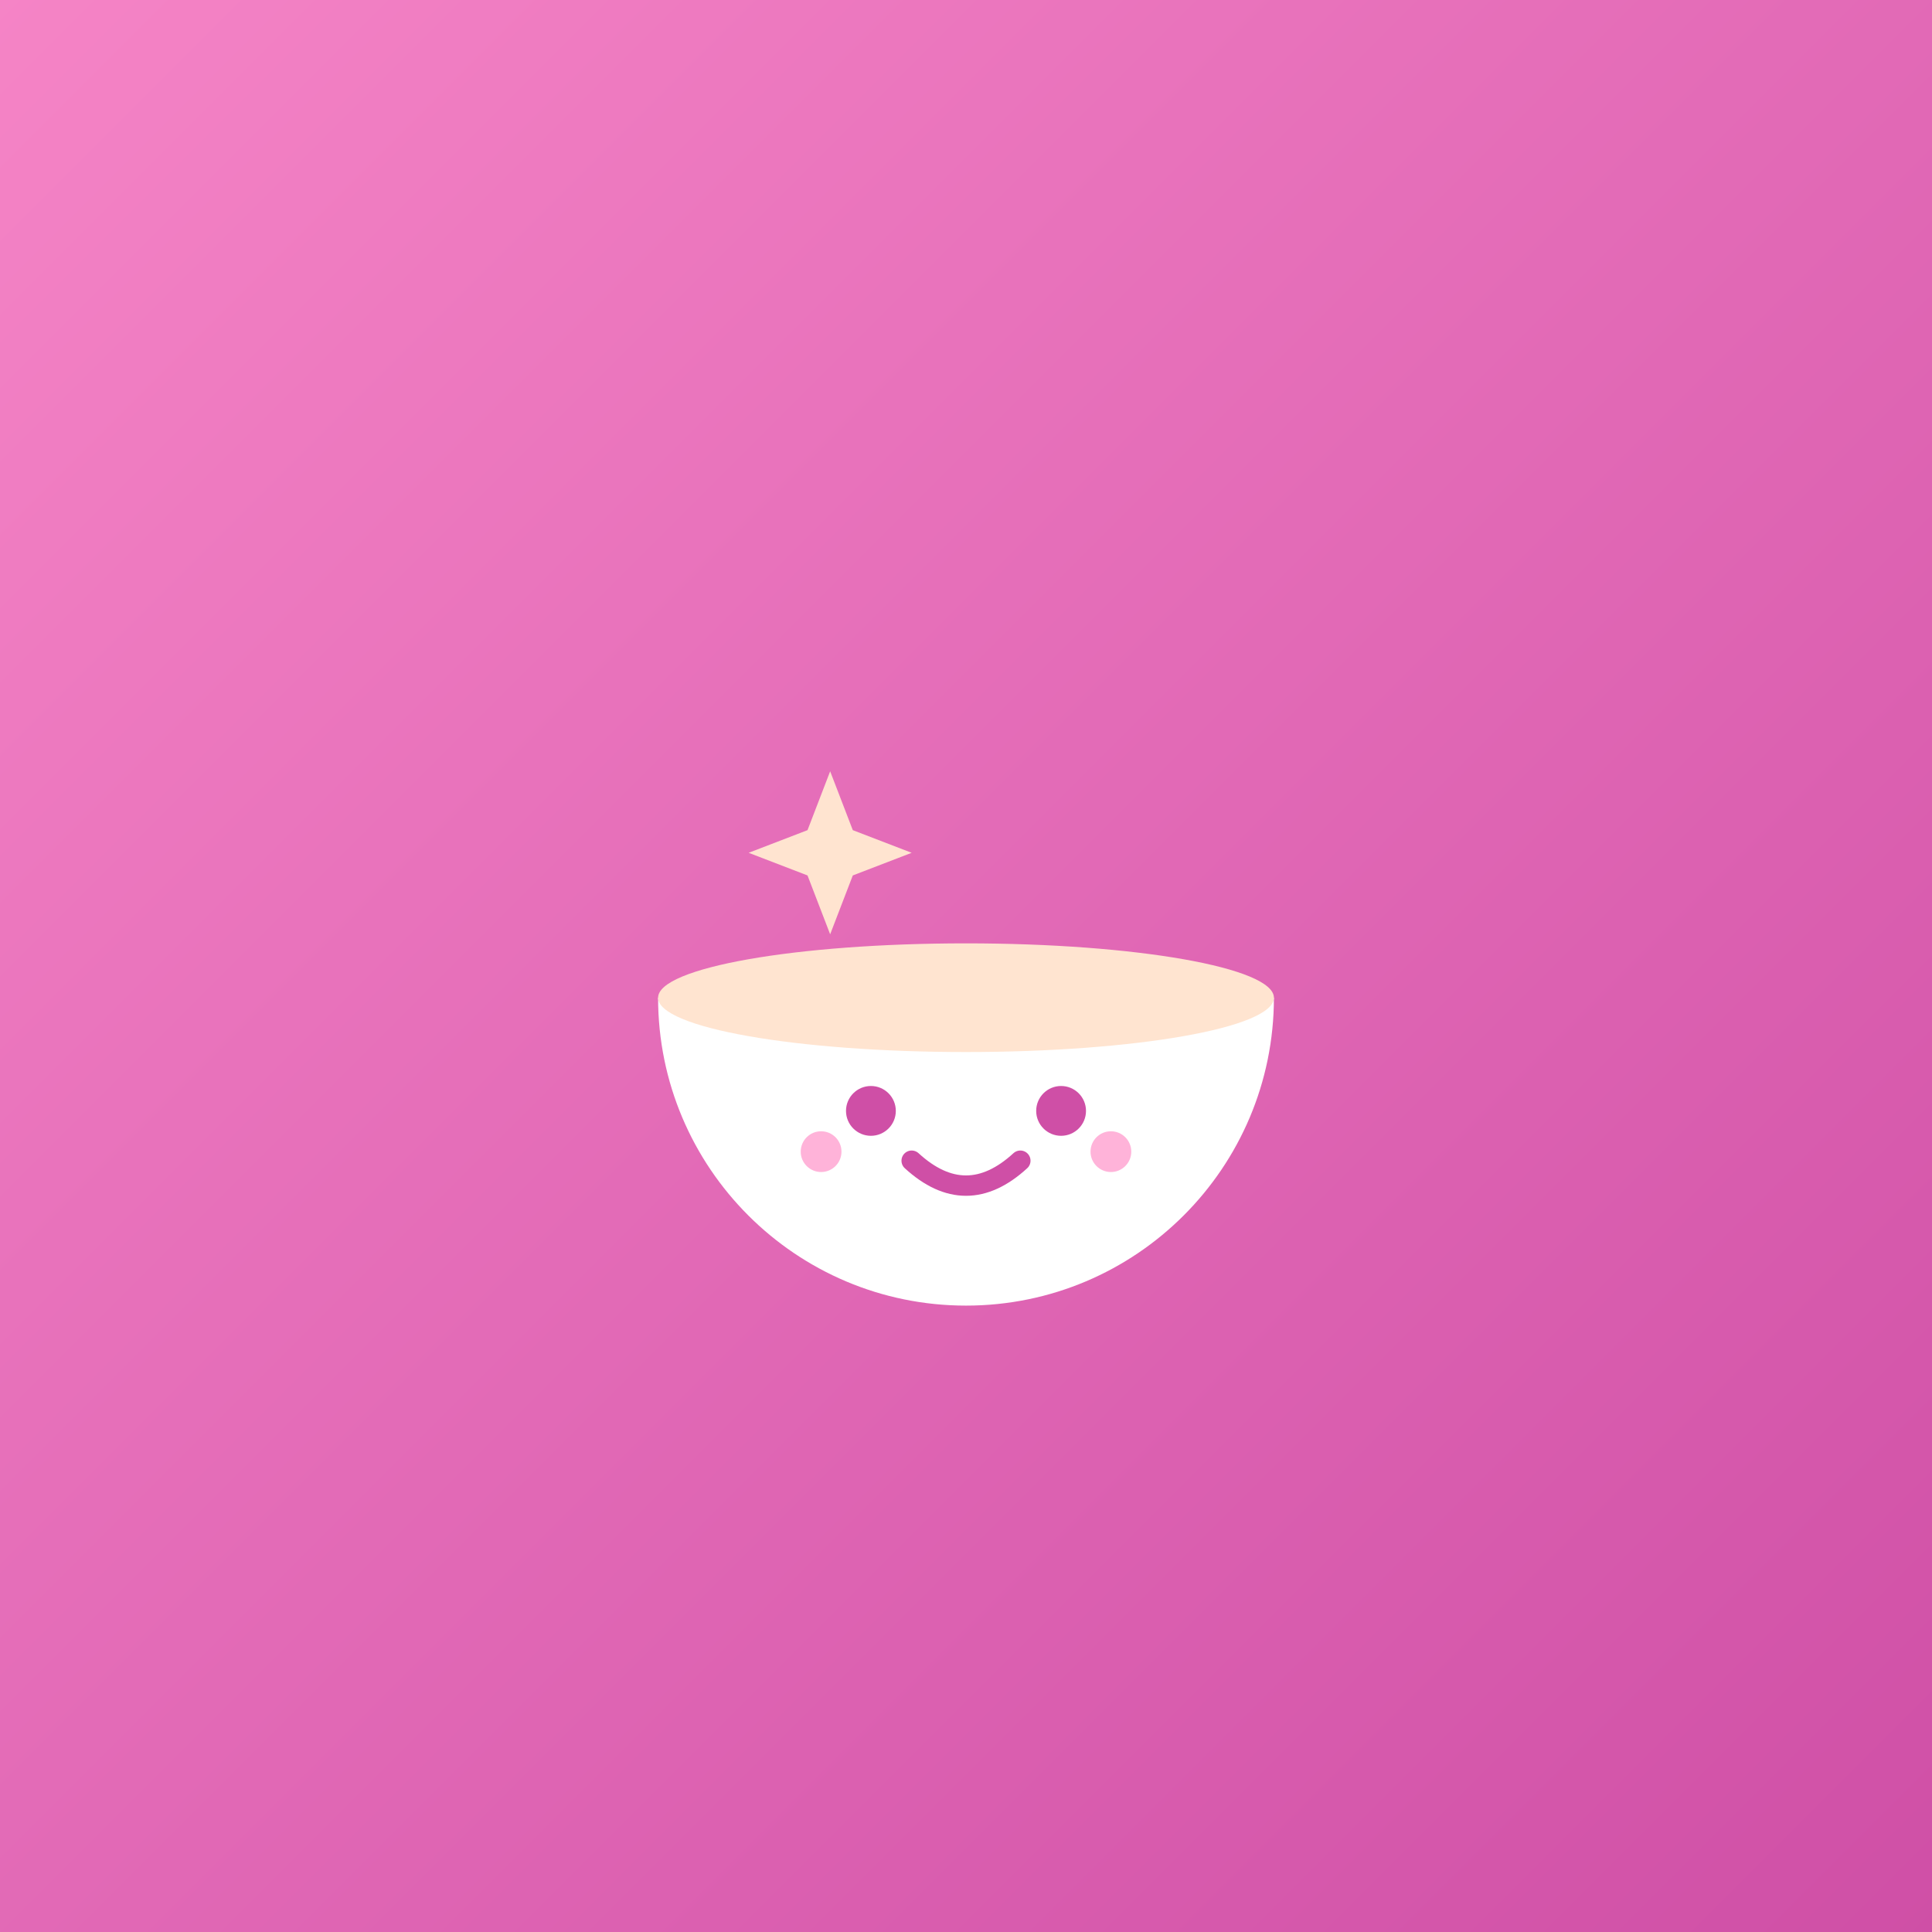
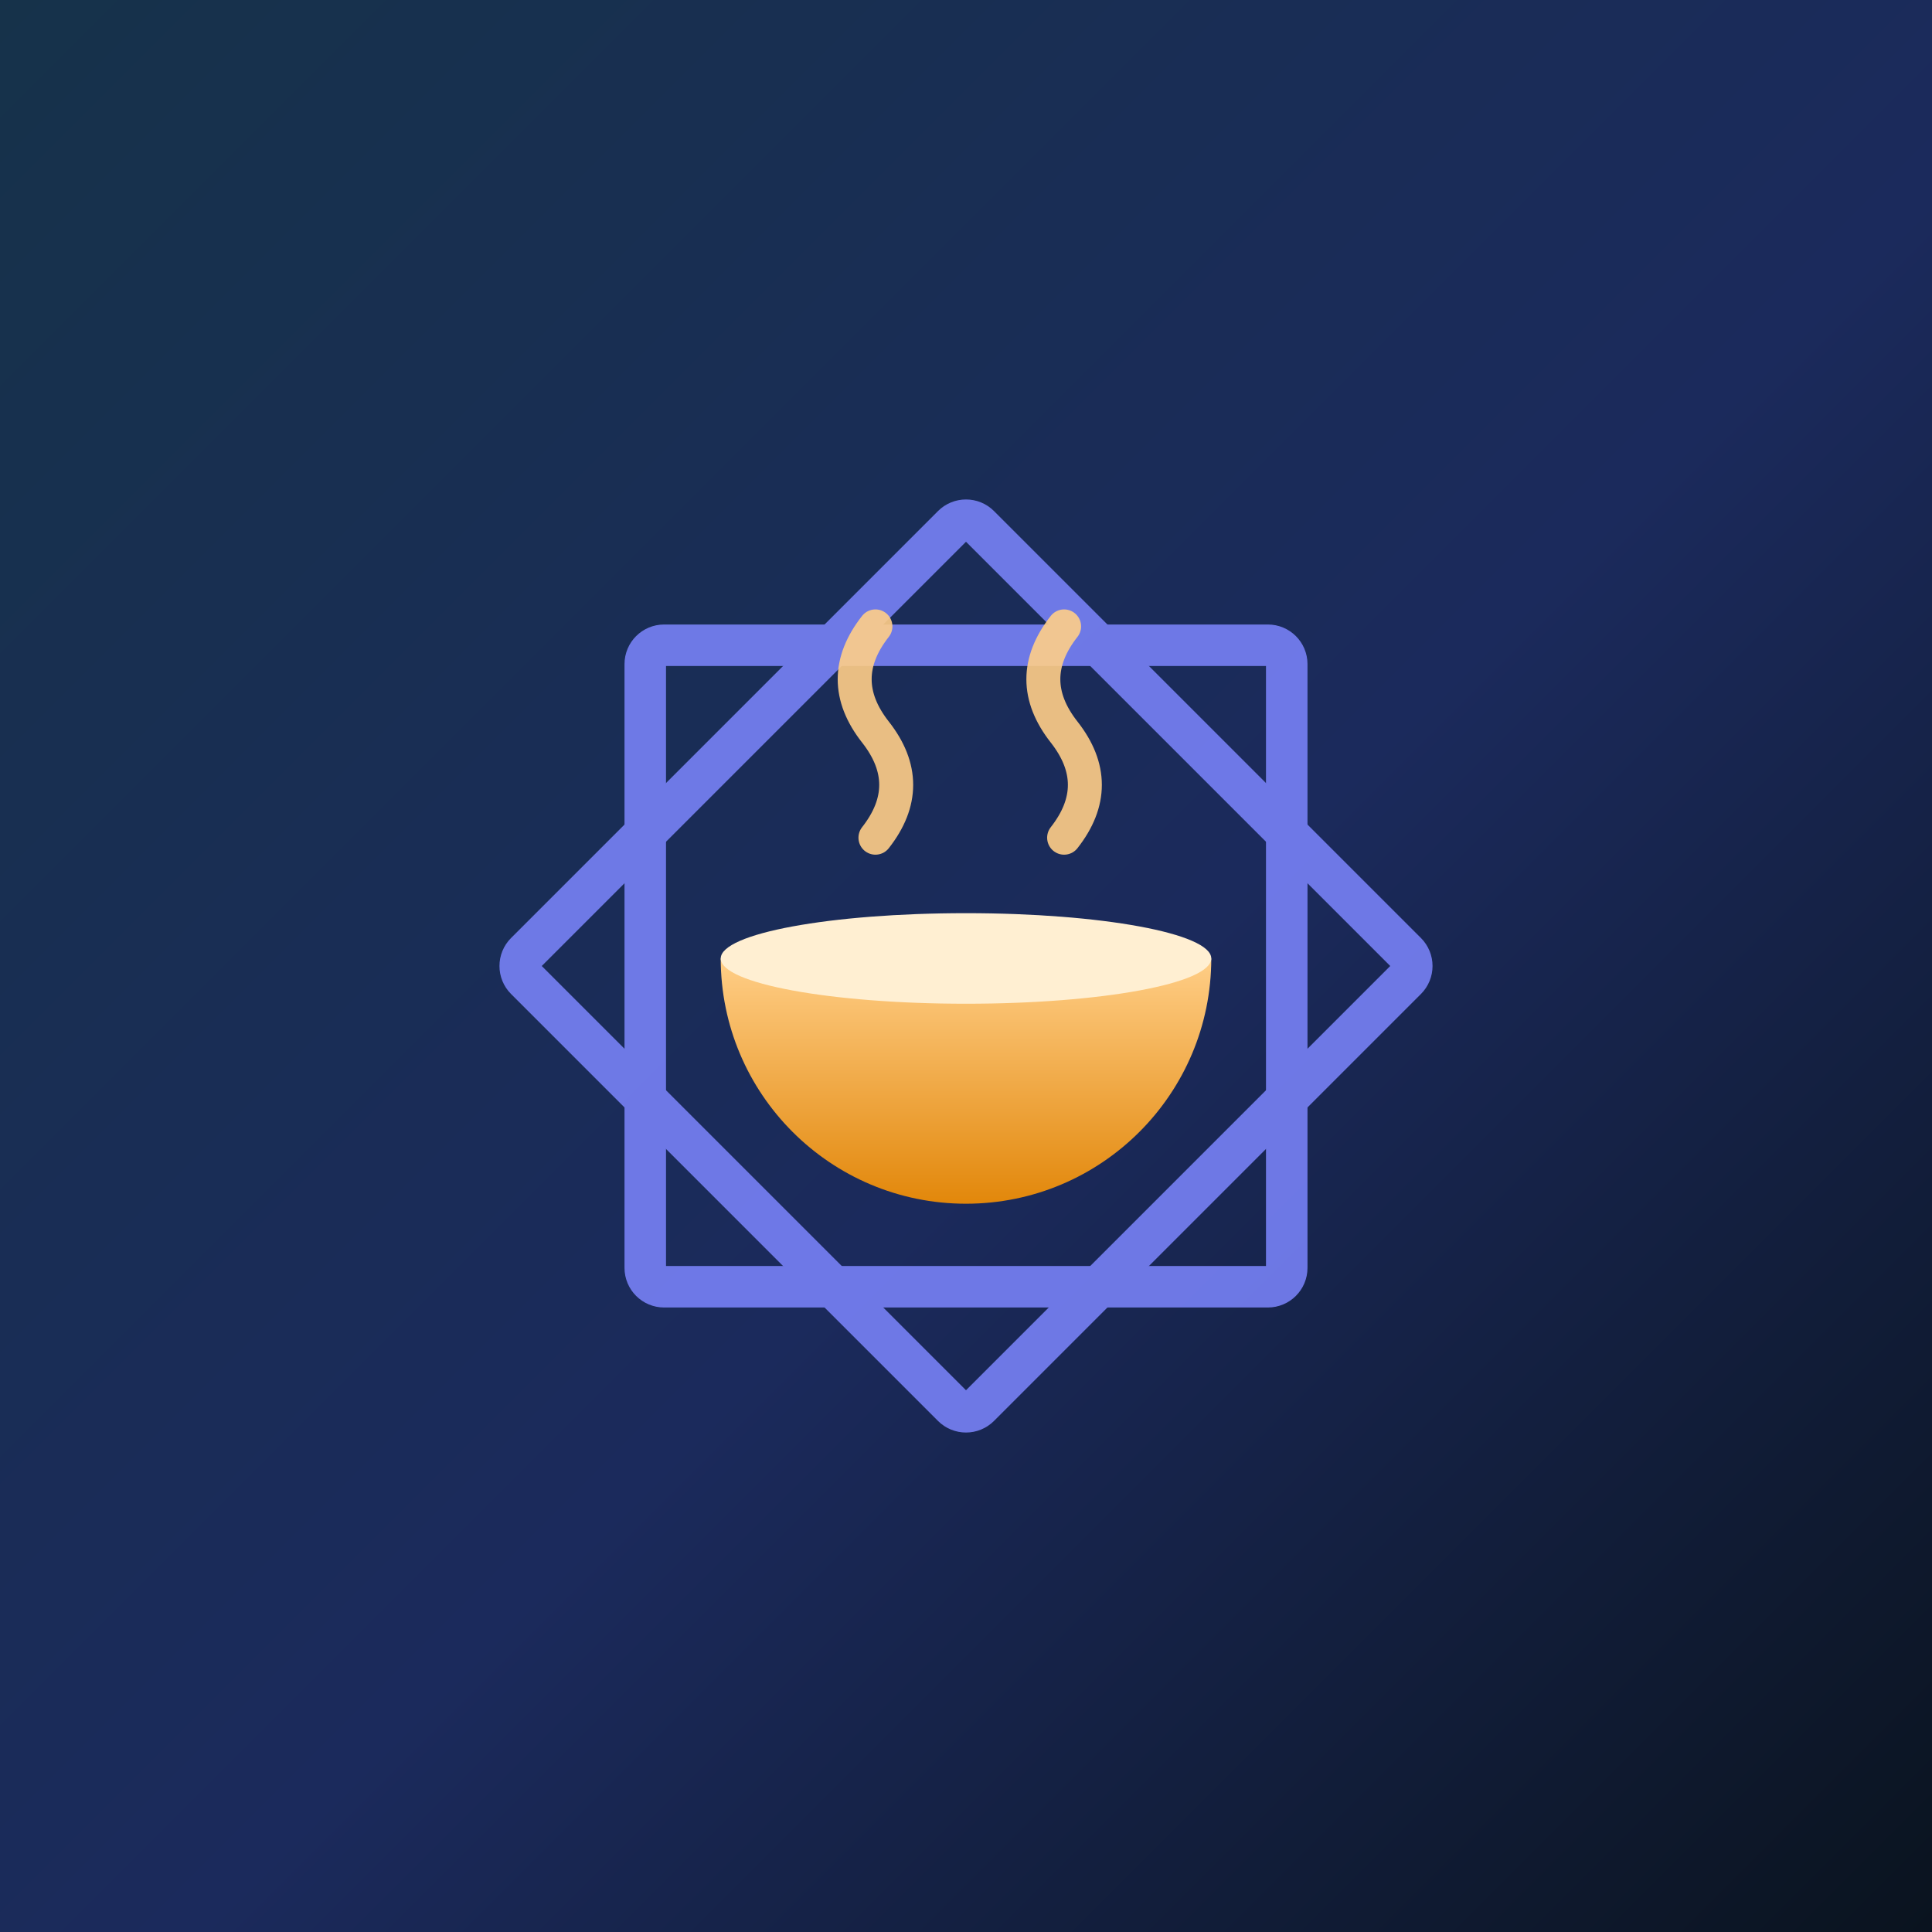
<svg xmlns="http://www.w3.org/2000/svg" width="512" height="512" viewBox="0 0 512 512">
  <defs>
-     <linearGradient id="mbg" x1="0" y1="0" x2="1" y2="1">
-       <stop offset="0" stop-color="#f584c6" />
-       <stop offset="1" stop-color="#cf4fa6" />
+     <linearGradient id="tile" x1="0" y1="0" x2="1" y2="1">
+       <stop offset="0" stop-color="#16324a" />
+       <stop offset="0.55" stop-color="#1b2a5c" />
+       <stop offset="1" stop-color="#0a131e" />
+     </linearGradient>
+     <linearGradient id="bowl" x1="0" y1="0" x2="0" y2="1">
+       <stop offset="0" stop-color="#ffce87" />
+       <stop offset="1" stop-color="#e2870a" />
    </linearGradient>
  </defs>
-   <rect width="512" height="512" fill="url(#mbg)" />
-   <g transform="translate(256 268) scale(0.6) translate(-256 -256)">
-     <path d="M120 250 h272 a136 136 0 0 1 -272 0 z" fill="#fff" />
-     <ellipse cx="256" cy="250" rx="136" ry="24" fill="#ffe4d0" />
-     <g fill="#cf4fa6">
-       <circle cx="214" cy="300" r="11" />
-       <circle cx="298" cy="300" r="11" />
-     </g>
-     <path d="M232 322 q24 22 48 0" stroke="#cf4fa6" stroke-width="9" fill="none" stroke-linecap="round" />
-     <g fill="#ffb3d9">
-       <circle cx="192" cy="318" r="9" />
-       <circle cx="320" cy="318" r="9" />
-     </g>
-     <path d="M196 150 l10 26 26 10 -26 10 -10 26 -10 -26 -26 -10 26 -10 z" fill="#ffe4d0" />
+   <rect width="512" height="512" fill="url(#tile)" />
+   <g fill="none" stroke="#7d86ff" stroke-width="11" opacity="0.85">
+     <rect x="171" y="171" width="170" height="170" rx="5" />
+     <rect x="171" y="171" width="170" height="170" rx="5" transform="rotate(45 256 256)" />
+   </g>
+   <path d="M191 254 h130 a65 65 0 0 1 -130 0 z" fill="url(#bowl)" />
+   <ellipse cx="256" cy="254" rx="65" ry="12" fill="#ffefd2" />
+   <g stroke="#ffce87" stroke-width="9" stroke-linecap="round" fill="none" opacity="0.9">
+     <path d="M232 222 q11 -14 0 -28 q-11 -14 0 -28" />
+     <path d="M282 222 q11 -14 0 -28 q-11 -14 0 -28" />
  </g>
</svg>
